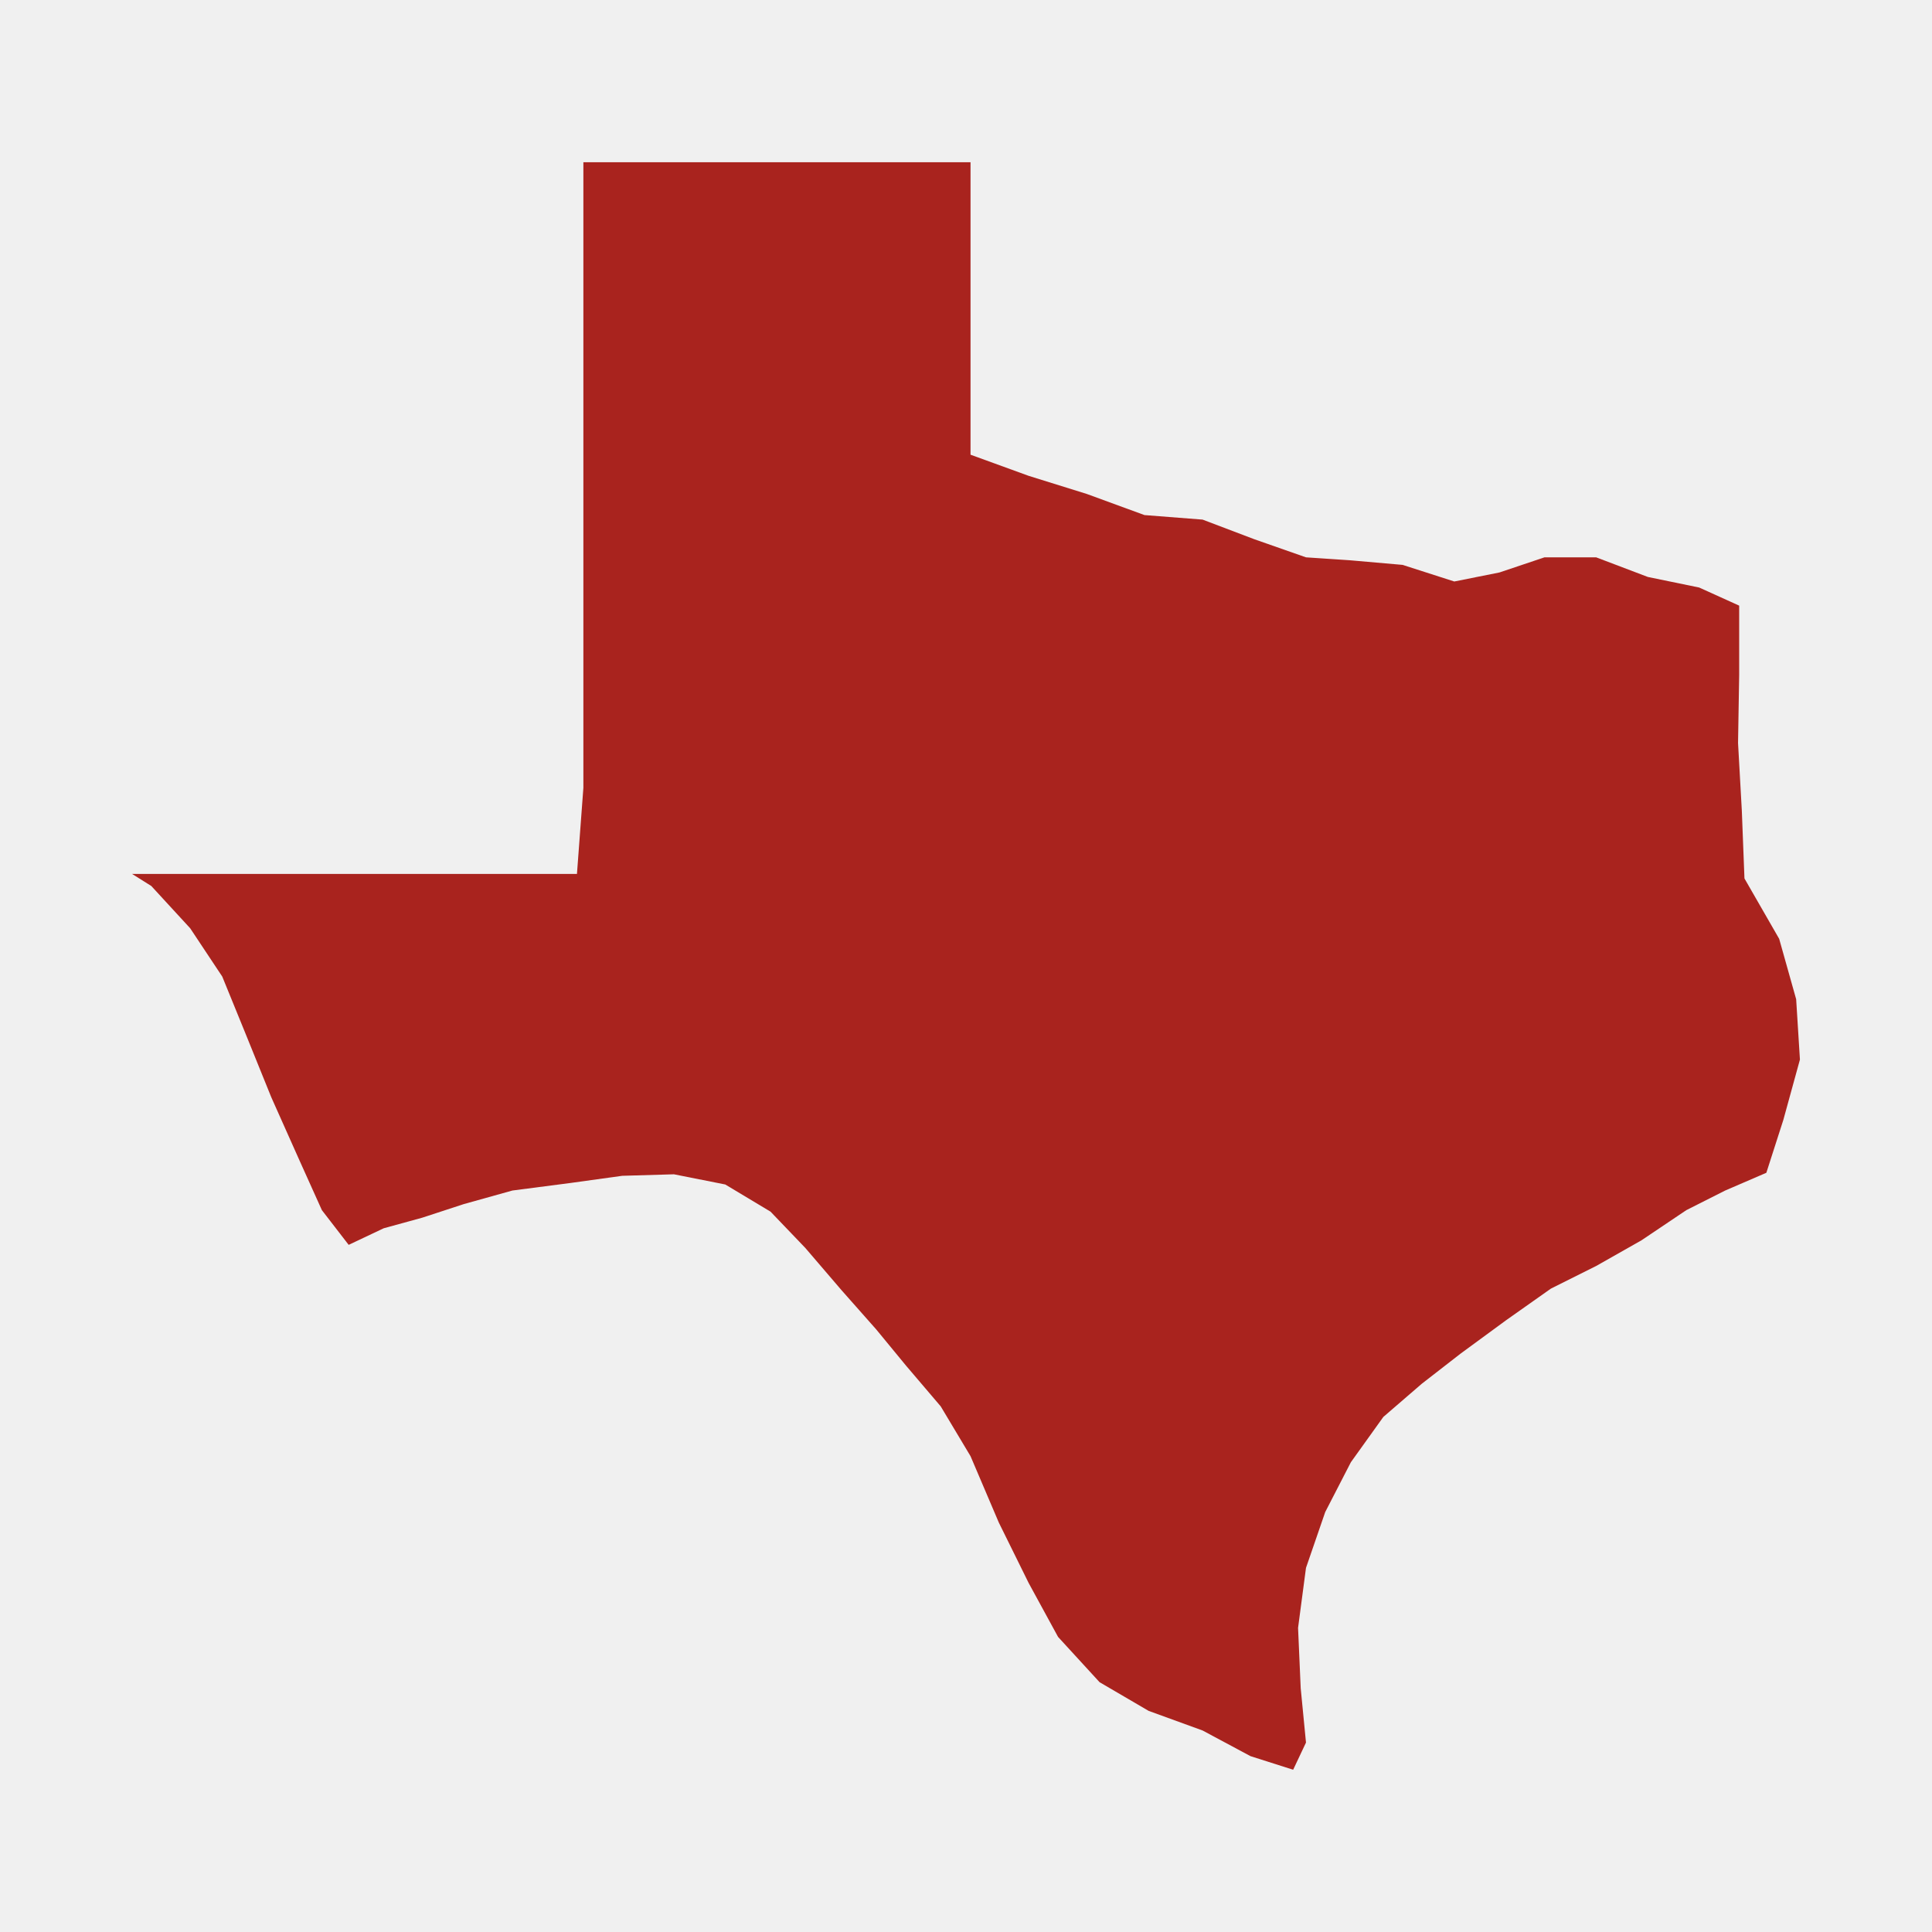
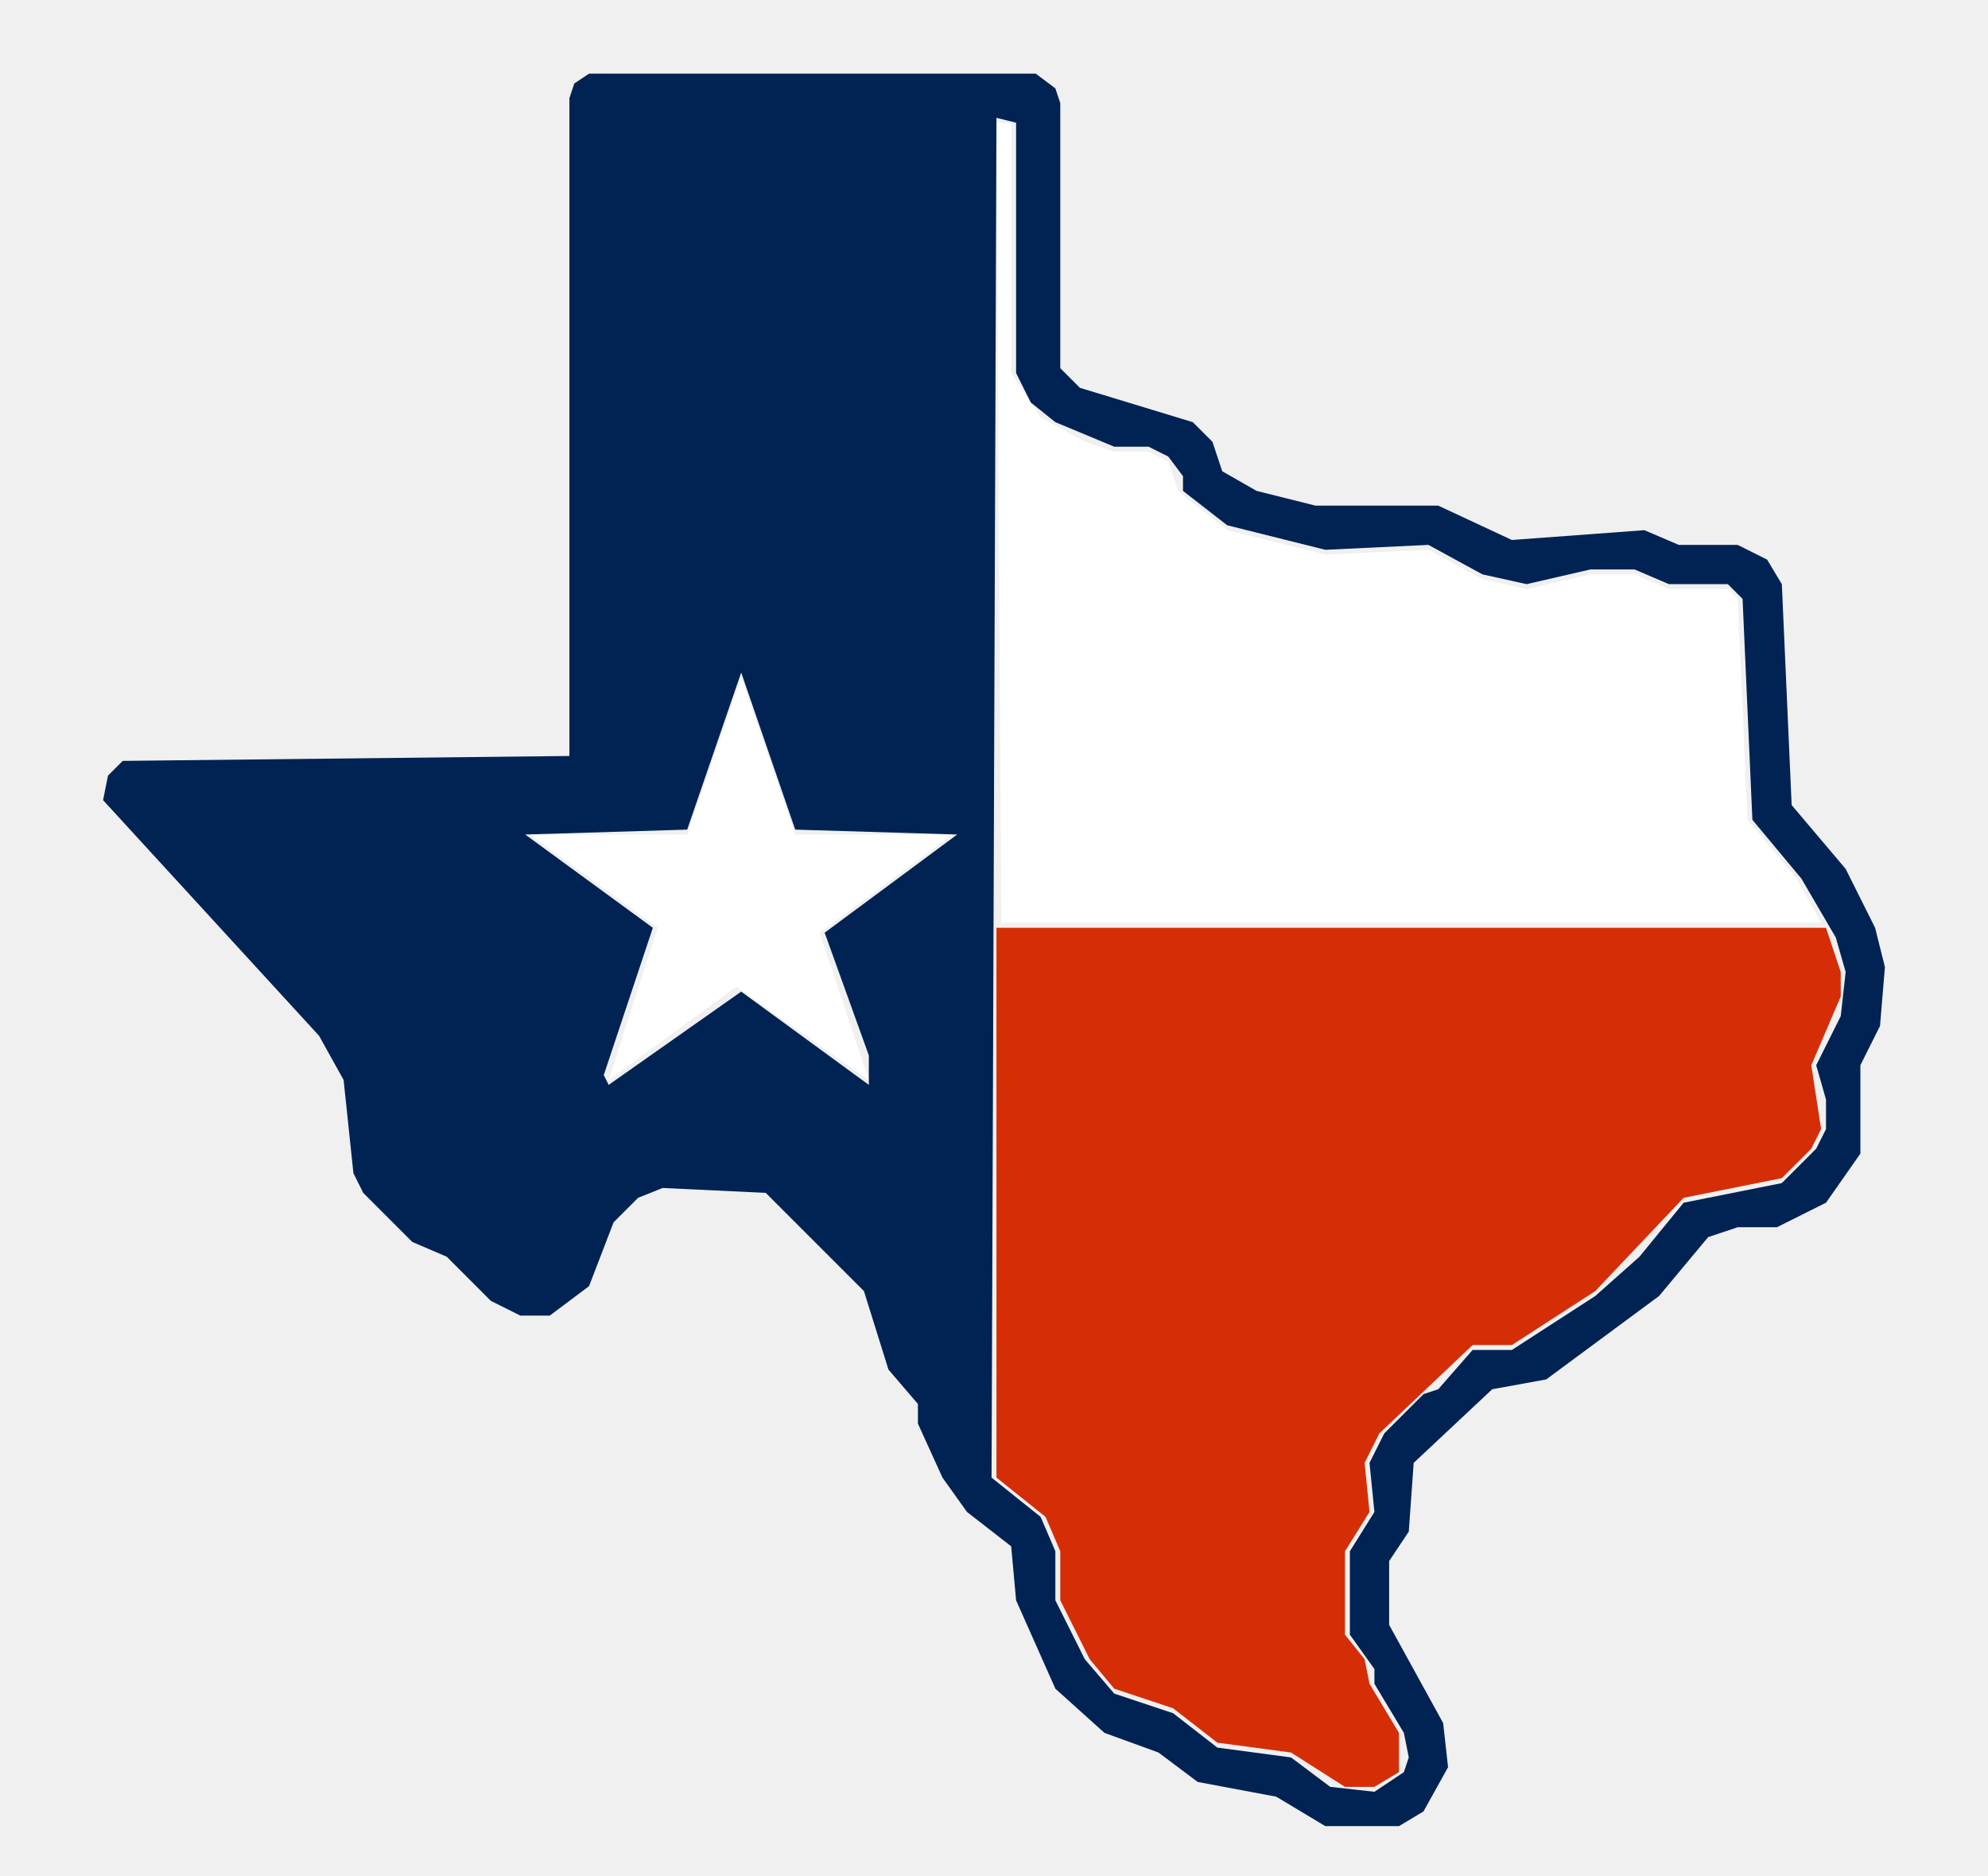
- <svg xmlns="http://www.w3.org/2000/svg" viewBox="0 0 512 512" role="img" aria-label="Texas Defined">
-   <path fill="#a9231e" d="M154.6,43.0 L257.2,43.0 L257.2,120.5 L272.6,126.1 L288.0,130.9 L303.3,136.5 L318.7,137.7 L332.4,142.9 L346.1,147.7 L358.0,148.5 L371.7,149.7 L385.4,154.1 L397.4,151.7 L409.3,147.7 L423.0,147.7 L436.7,152.9 L450.3,155.7 L460.9,160.5 L460.9,178.9 L460.6,196.9 L461.6,214.8 L462.3,232.8 L471.5,248.8 L476.0,264.8 L477.0,280.8 L472.6,296.8 L468.1,310.8 L457.2,315.5 L446.9,320.7 L435.0,328.7 L423.0,335.5 L411.0,341.5 L399.1,349.9 L387.1,358.7 L376.8,366.7 L366.6,375.5 L358.0,387.5 L351.2,400.7 L346.1,415.5 L344.0,431.4 L344.7,447.4 L346.1,461.8 L342.7,469.0 L331.4,465.4 L318.7,458.6 L304.4,453.4 L291.4,445.8 L280.4,433.8 L272.6,419.5 L264.7,403.5 L257.2,385.9 L249.3,372.7 L240.1,361.9 L232.2,352.3 L223.0,341.9 L213.4,330.7 L204.2,321.1 L192.2,313.9 L178.6,311.2 L164.9,311.6 L151.2,313.5 L135.8,315.5 L122.9,319.1 L111.9,322.7 L101.7,325.5 L92.4,329.9 L85.3,320.7 L79.4,307.6 L71.9,290.8 L65.1,274.0 L58.9,258.8 L50.4,246.0 L40.1,234.8 L35.0,231.6 L52.1,231.6 L72.6,231.6 L93.1,231.6 L113.6,231.6 L132.4,231.6 L152.9,231.6 L154.6,208.8 L154.6,180.9 L154.6,152.9 L154.6,124.9 L154.6,96.9 L154.6,71.0 L154.6,43.0 Z" />
+ <svg xmlns="http://www.w3.org/2000/svg" viewBox="40 211 405 382" role="img" aria-label="TexasDefined Texas flag icon">
+   <path fill="#ffffff" fill-rule="evenodd" d="M191,349 180,381 148,381 174,400 164,431 190,412 217,431 207,401 234,381 202,381ZM243,236 244,399 411,399 406,390 396,378 394,333 392,331 380,331 373,328 364,328 351,331 342,329 331,323 310,324 290,319 280,311 278,305 274,303 267,303 261,301 252,296 246,287 246,236Z" />
+   <path fill="#d52e07" fill-rule="evenodd" d="M412,400 243,400 243,512 253,520 256,527 256,537 262,549 267,555 279,559 288,566 303,568 314,575 320,575 325,572 325,564 319,554 318,549 314,544 314,527 319,519 318,509 321,503 340,485 348,485 365,474 383,455 403,451 409,445 411,441 409,428 415,414 415,409Z" />
+   <path fill="#002354" fill-rule="evenodd" d="M160,226 157,228 156,231 156,365 65,366 62,369 61,374 105,422 110,431 112,450 114,454 124,464 131,467 140,476 146,479 152,479 160,473 165,460 170,455 175,453 196,454 216,474 221,490 227,497 227,501 232,512 237,519 246,526 247,537 255,555 265,564 276,568 284,574 300,577 310,583 325,583 330,580 335,571 334,562 323,542 323,529 327,523 328,509 344,494 355,492 378,475 388,463 394,461 402,461 412,456 419,446 419,428 423,420 424,408 422,400 416,388 405,375 403,330 400,325 394,322 382,322 375,319 348,321 333,314 308,314 296,311 289,307 287,301 283,297 260,290 256,286 256,232 255,229 251,226ZM191,348 202,380 235,381 208,401 217,426 217,432 191,413 164,432 163,430 173,400 147,381 180,380ZM243,235 247,236 247,287 250,293 255,297 267,302 274,302 278,304 281,308 281,311 290,318 310,323 331,322 342,328 351,330 364,327 373,327 380,330 392,330 395,333 397,378 407,390 414,402 416,409 415,418 410,428 412,435 412,441 410,445 403,452 383,456 374,467 365,475 348,486 340,486 333,494 330,495 322,503 319,509 320,519 315,527 315,544 320,551 320,554 326,564 327,569 326,572 320,576 311,575 303,569 288,567 279,560 267,556 261,549 255,537 255,527 252,520 242,512Z" />
</svg>
